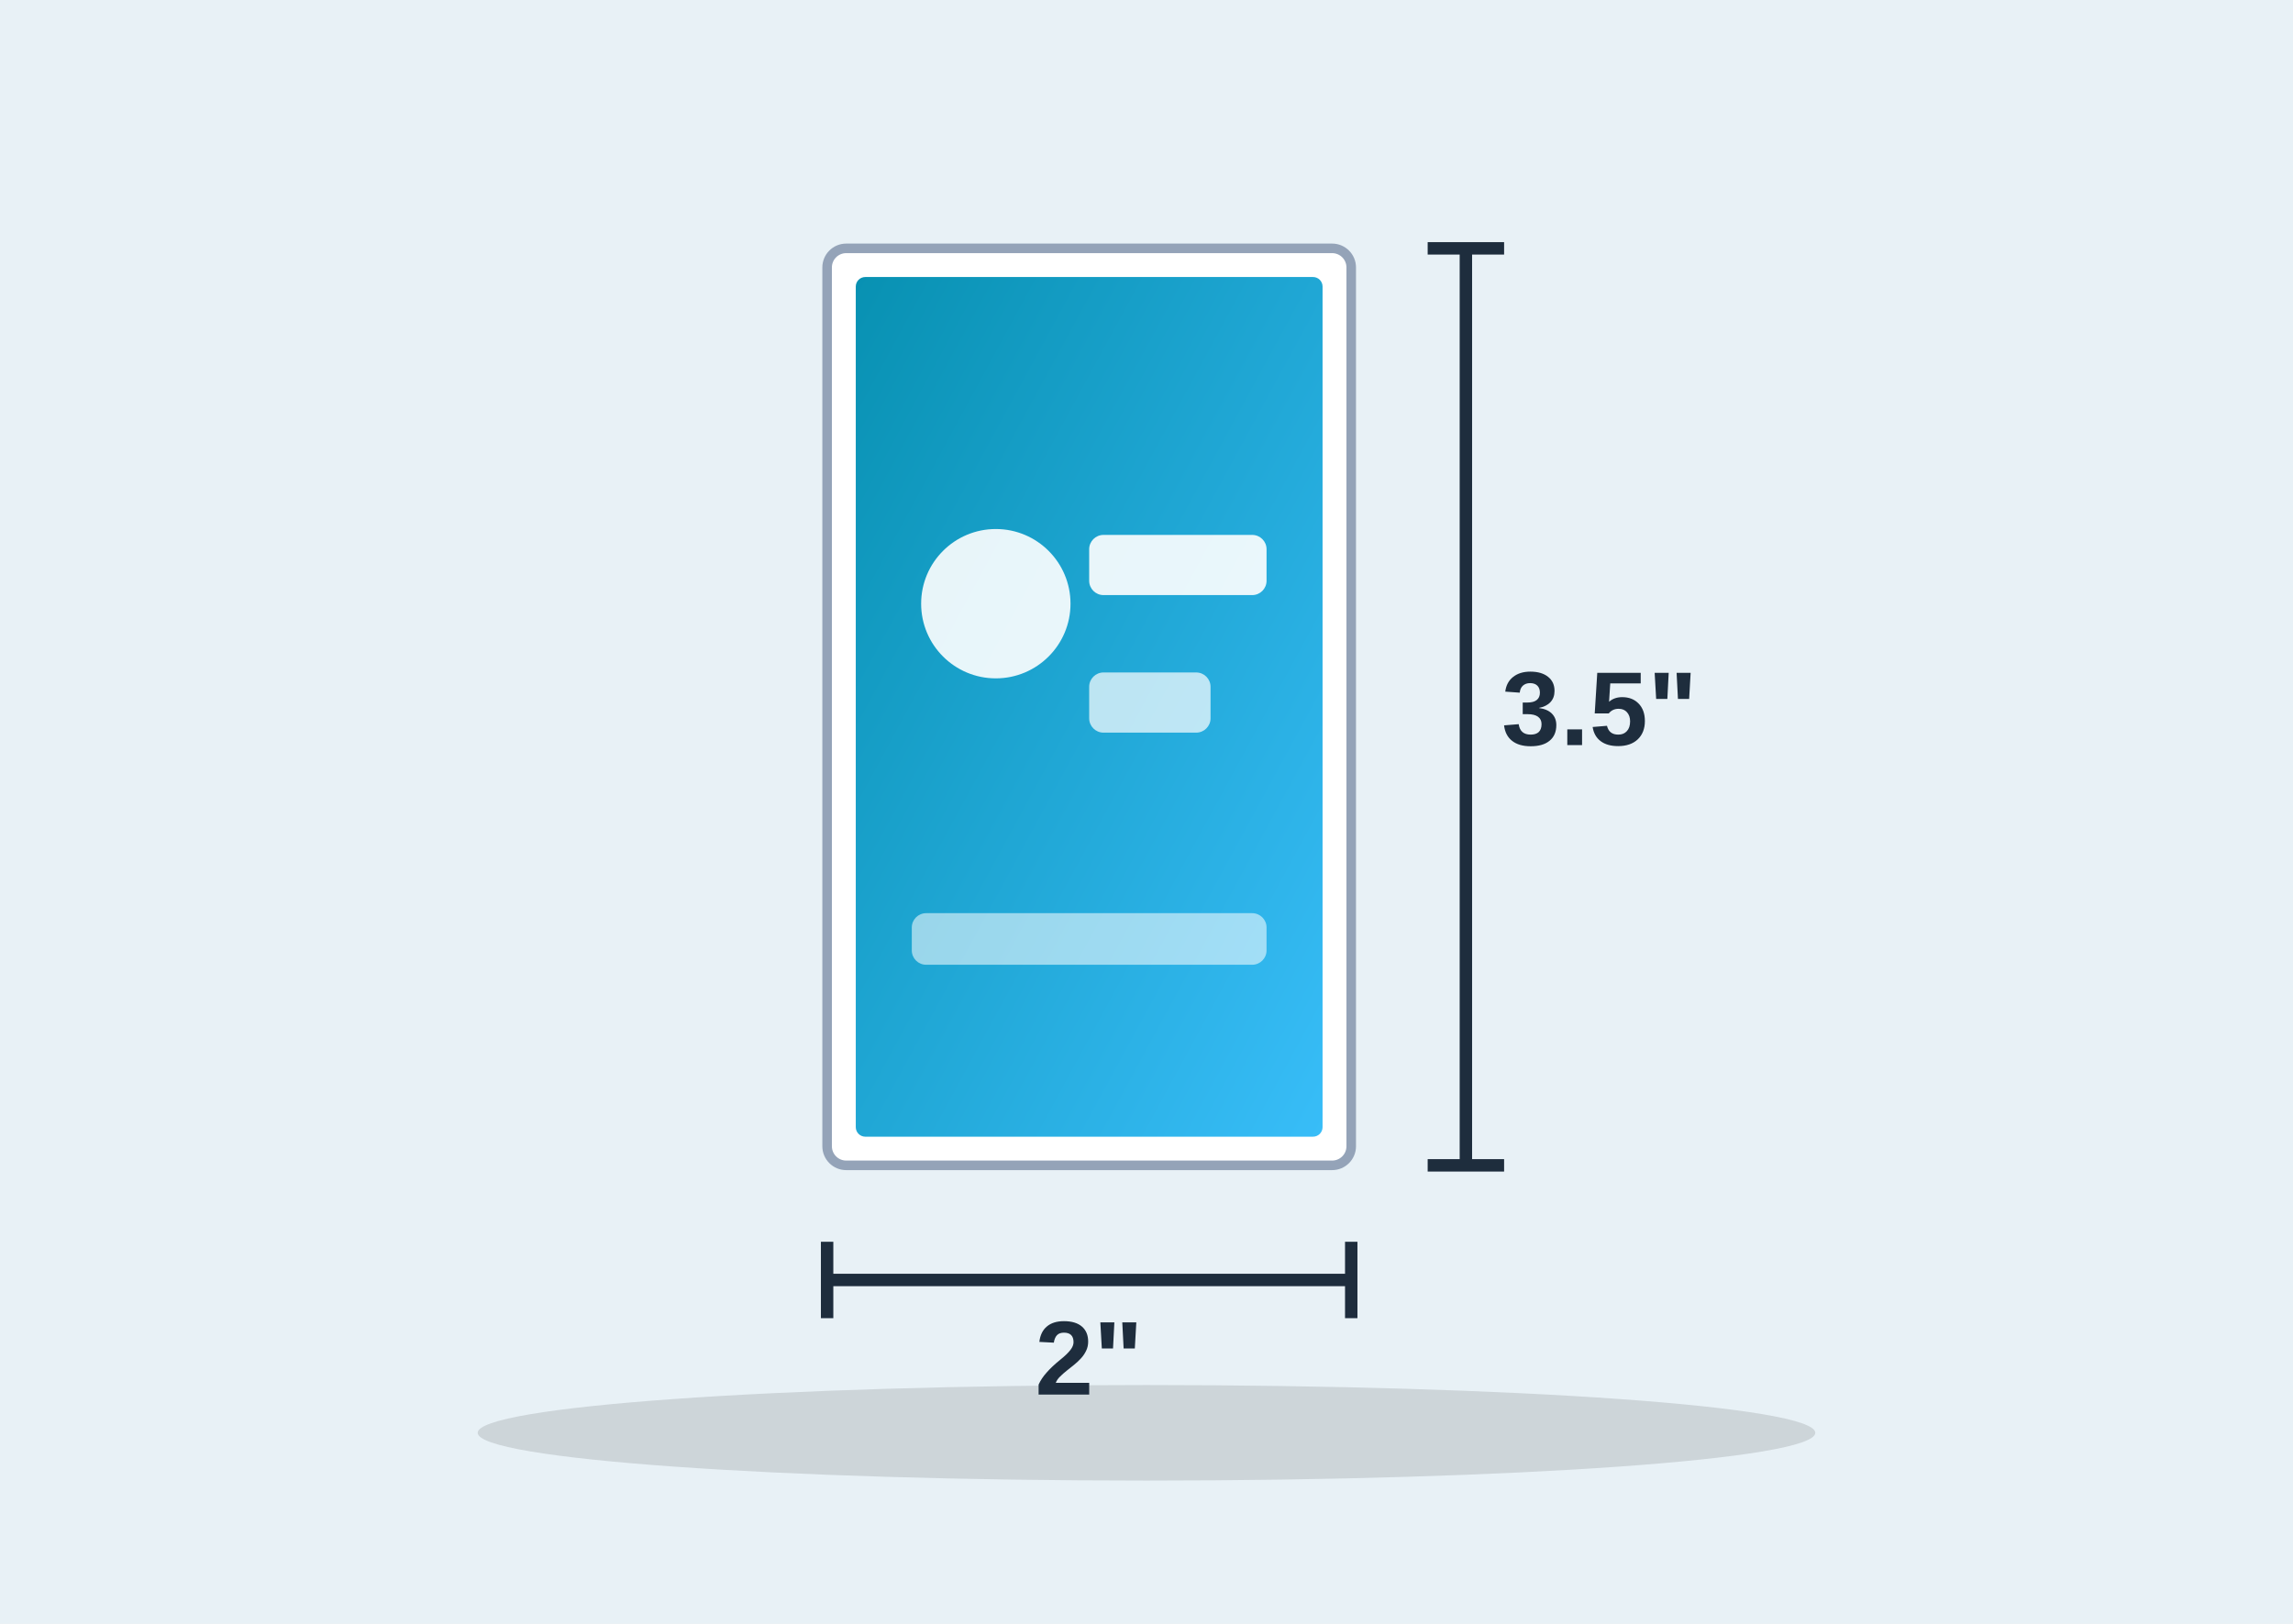
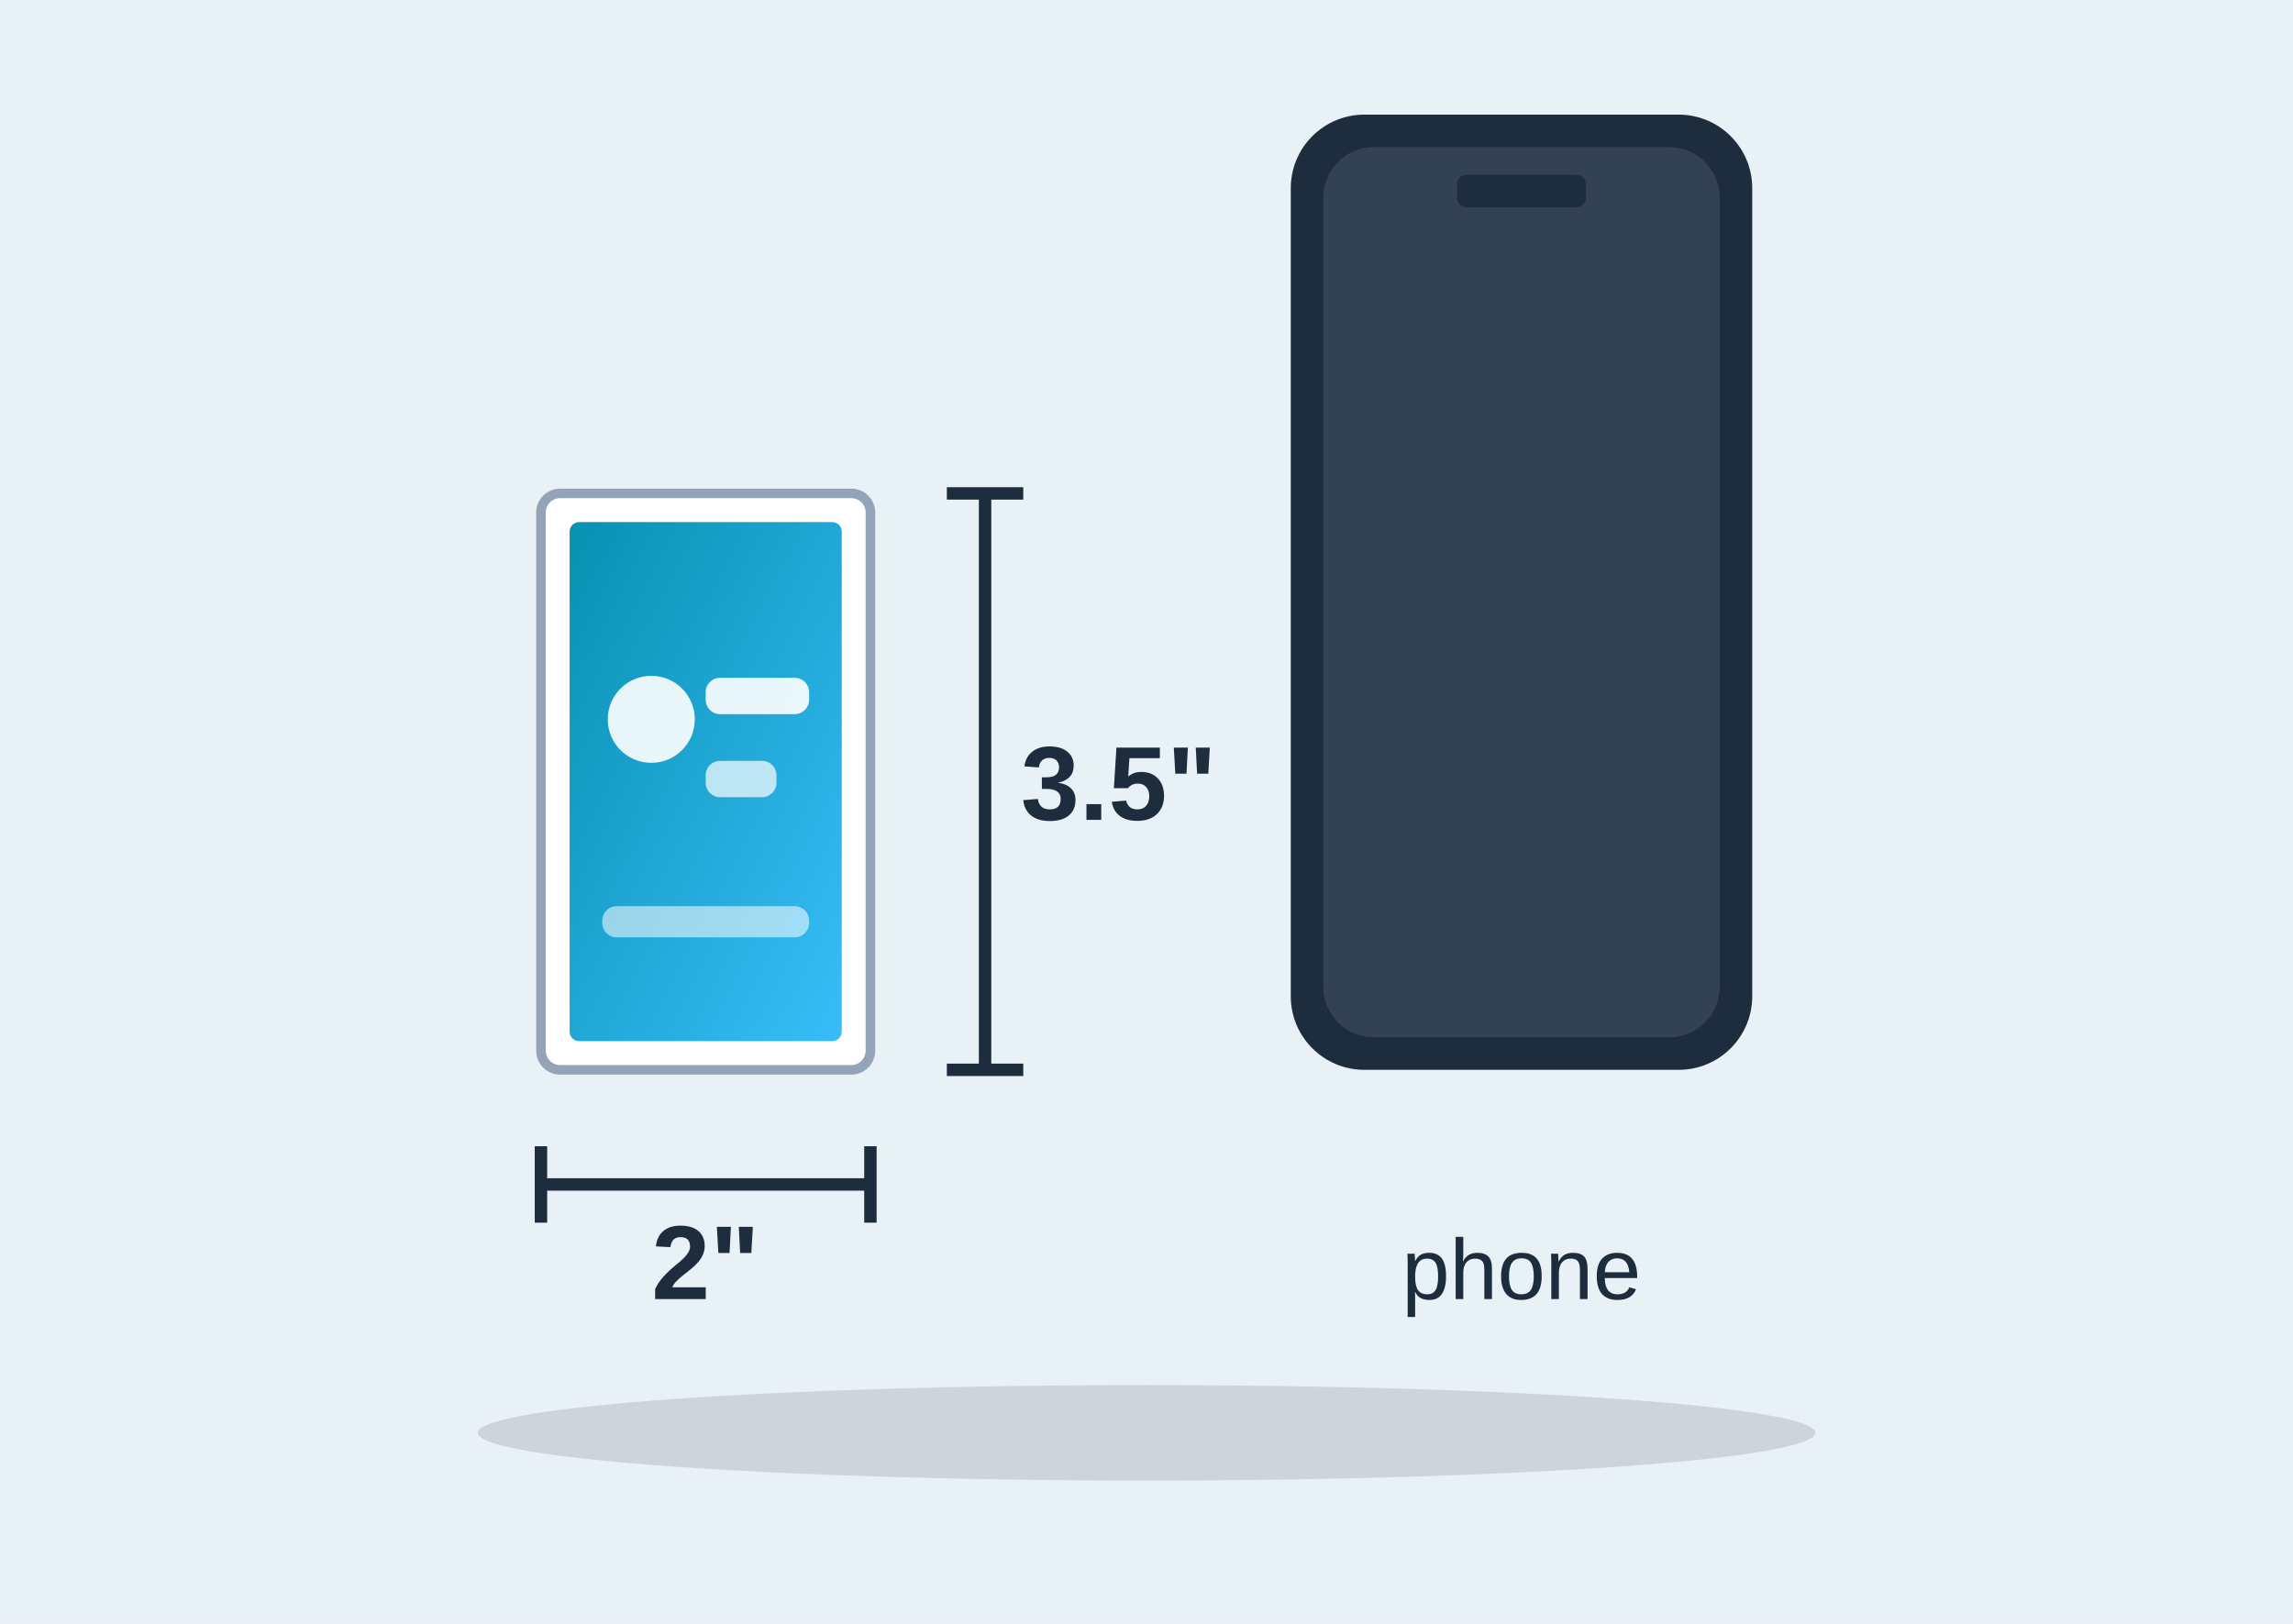
<svg xmlns="http://www.w3.org/2000/svg" viewBox="0 0 240 170" width="240" height="170" role="img" aria-label="2&quot; × 3.5&quot;">
  <defs>
    <linearGradient id="ga" x1="0" y1="0" x2="1" y2="1">
      <stop offset="0" stop-color="#0891B2" />
      <stop offset="1" stop-color="#38BDF8" />
    </linearGradient>
    <linearGradient id="gb" x1="0" y1="0" x2="1" y2="1">
      <stop offset="0" stop-color="#1E2D3D" />
      <stop offset="1" stop-color="#3B5068" />
    </linearGradient>
    <linearGradient id="gs" x1="0" y1="0" x2="1" y2="0">
      <stop offset="0" stop-color="#fff" stop-opacity="0" />
      <stop offset=".5" stop-color="#fff" stop-opacity=".55" />
      <stop offset="1" stop-color="#fff" stop-opacity="0" />
    </linearGradient>
    <radialGradient id="glow" cx=".5" cy=".5" r=".6">
      <stop offset="0" stop-color="#FFF7C2" />
      <stop offset="1" stop-color="#FFE08A" stop-opacity="0" />
    </radialGradient>
    <pattern id="dots" width="6" height="6" patternUnits="userSpaceOnUse">
      <circle cx="3" cy="3" r="1.4" fill="#fff" fill-opacity=".85" />
    </pattern>
    <pattern id="flute" width="8" height="8" patternUnits="userSpaceOnUse">
      <rect width="8" height="8" fill="#F8FAFC" />
      <path d="M0 4h8" stroke="#CBD5E1" stroke-width="1.2" />
    </pattern>
  </defs>
  <rect width="240" height="170" fill="#E8F1F6" />
  <ellipse cx="120" cy="150" rx="70" ry="5" fill="#000" fill-opacity=".12" />
-   <rect x="86.571" y="26.0" width="54.857" height="96.0" rx="2" fill="#fff" stroke="#94A3B8" />
-   <rect x="89.571" y="29.0" width="48.857" height="90.0" rx="1" fill="url(#ga)" />
-   <circle cx="104.229" cy="63.2" r="7.817" fill="#fff" fill-opacity=".9" />
-   <rect x="114.0" y="56.0" width="18.566" height="6.3" rx="1.5" fill="#fff" fill-opacity=".9" />
-   <rect x="114.0" y="70.4" width="12.703" height="6.3" rx="1.5" fill="#fff" fill-opacity=".7" />
-   <rect x="95.434" y="95.6" width="37.131" height="5.4" rx="1.5" fill="#fff" fill-opacity=".55" />
-   <path d="M86.571 134.0H141.429M86.571 130.0v8M141.429 130.0v8" stroke="#1E2D3D" stroke-width="1.3" />
-   <text x="114.0" y="146.0" text-anchor="middle" font-family="Arial,Helvetica,sans-serif" font-size="11" font-weight="700" fill="#1E2D3D">2"</text>
-   <path d="M153.429 26.0V122.0M149.429 26.0h8M149.429 122.0h8" stroke="#1E2D3D" stroke-width="1.3" />
-   <text x="167.429" y="78.0" text-anchor="middle" font-family="Arial,Helvetica,sans-serif" font-size="11" font-weight="700" fill="#1E2D3D">3.5"</text>
+   <rect x="56.621" y="51.655" width="34.483" height="60.345" rx="2" fill="#fff" stroke="#94A3B8" />
+   <rect x="59.621" y="54.655" width="28.483" height="54.345" rx="1" fill="url(#ga)" />
+   <circle cx="68.166" cy="75.306" r="4.557" fill="#fff" fill-opacity=".9" />
+   <rect x="73.862" y="70.959" width="10.823" height="3.804" rx="1.5" fill="#fff" fill-opacity=".9" />
+   <rect x="73.862" y="79.654" width="7.406" height="3.804" rx="1.5" fill="#fff" fill-opacity=".7" />
+   <rect x="63.039" y="94.87" width="21.647" height="3.261" rx="1.5" fill="#fff" fill-opacity=".55" />
+   <path d="M56.621 124.0H91.103M56.621 120.0v8M91.103 120.0v8" stroke="#1E2D3D" stroke-width="1.3" />
+   <text x="73.862" y="136.0" text-anchor="middle" font-family="Arial,Helvetica,sans-serif" font-size="11" font-weight="700" fill="#1E2D3D">2"</text>
+   <path d="M103.103 51.655V112.0M99.103 51.655h8M99.103 112.0h8" stroke="#1E2D3D" stroke-width="1.3" />
+   <text x="117.103" y="85.828" text-anchor="middle" font-family="Arial,Helvetica,sans-serif" font-size="11" font-weight="700" fill="#1E2D3D">3.5"</text>
+   <rect x="135.1" y="12.0" width="48.3" height="100.0" rx="7.7" fill="#1E2D3D" />
+   <rect x="138.5" y="15.4" width="41.5" height="93.2" rx="5.3" fill="#334155" />
+   <rect x="152.5" y="18.3" width="13.5" height="3.4" rx="1" fill="#1E2D3D" />
+   <text x="159.241" y="136" text-anchor="middle" font-family="Arial,Helvetica,sans-serif" font-size="9" font-weight="400" fill="#1E2D3D">phone</text>
</svg>
